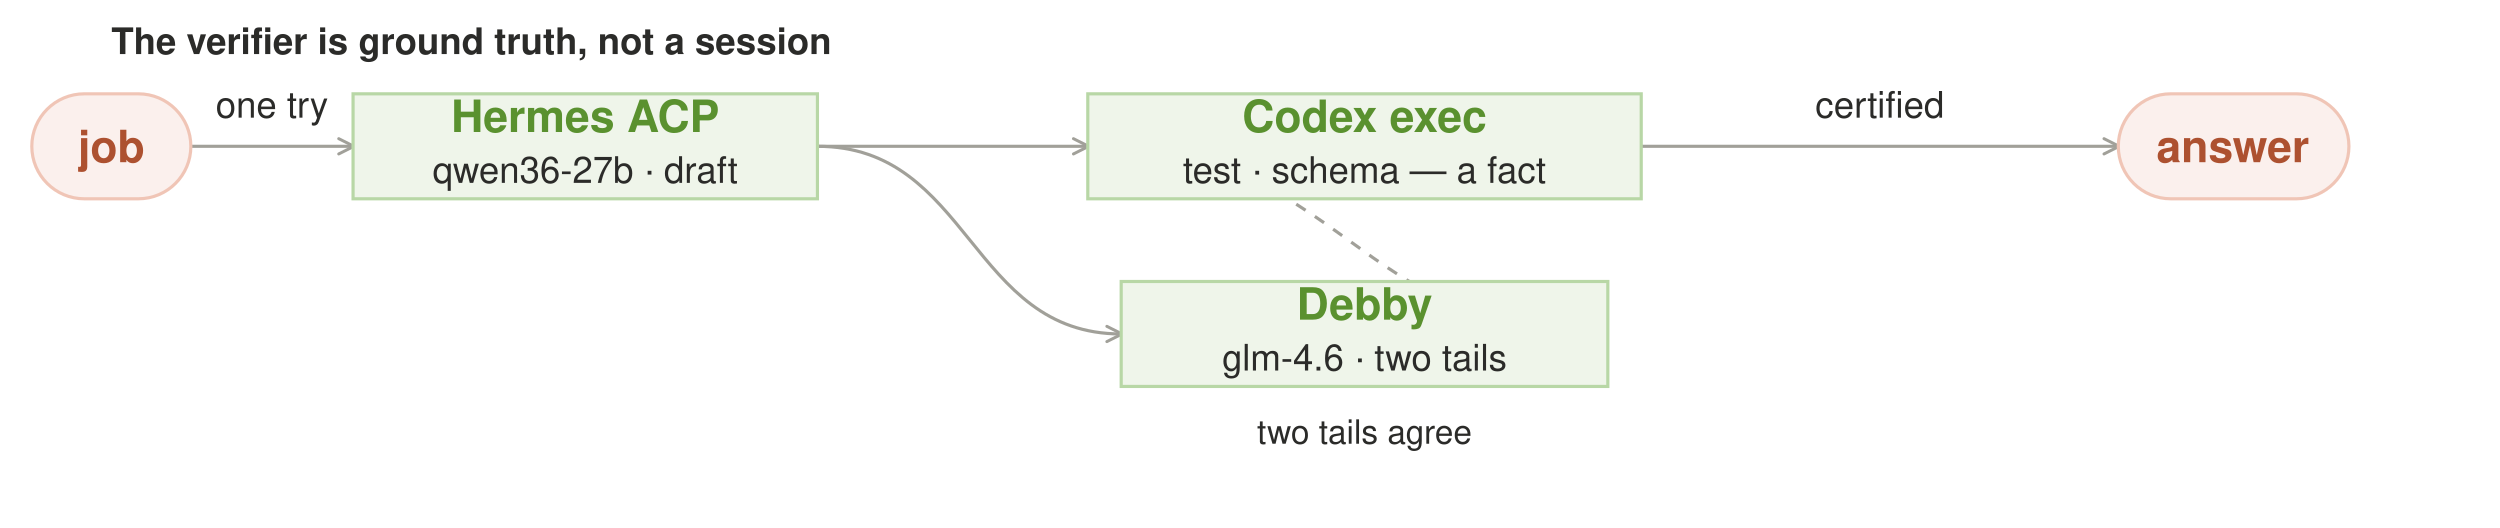
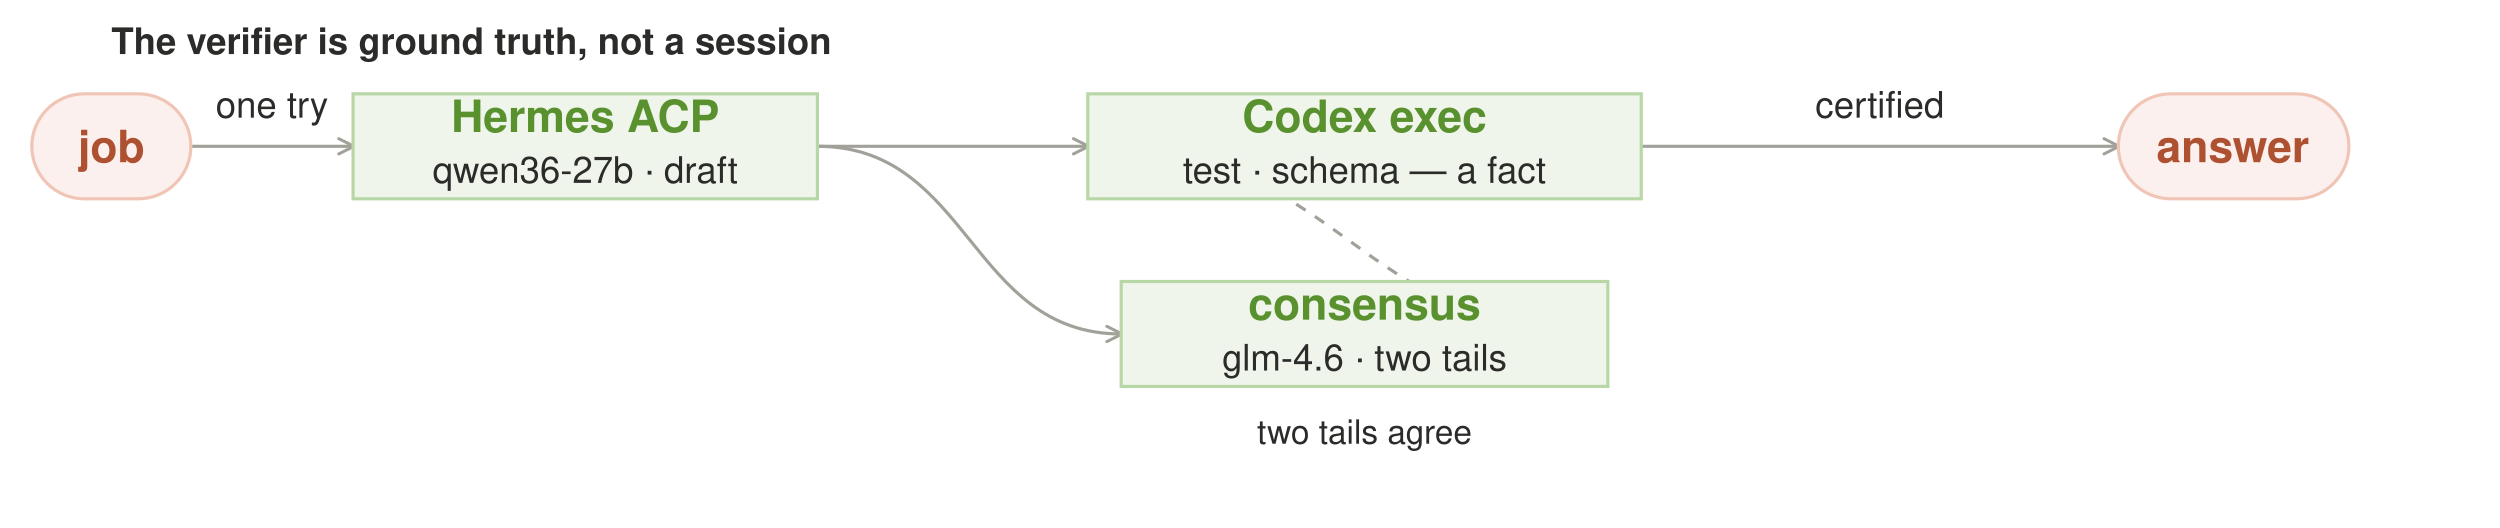
<svg xmlns="http://www.w3.org/2000/svg" viewBox="0 0 1572 332" font-family="Avenir Next, Nunito, Segoe UI, Helvetica, Arial, sans-serif">
  <defs>
    <marker id="ha" markerWidth="13.3" markerHeight="13.3" refX="11" refY="7.0" orient="auto" markerUnits="userSpaceOnUse">
      <path d="M2 2.2 L11.5 7.0 L2 11.8" fill="none" stroke="#a1a099" stroke-width="1.9" stroke-linecap="round" stroke-linejoin="round" />
    </marker>
    <marker id="Ha" markerWidth="18.1" markerHeight="18.1" refX="15" refY="9.5" orient="auto" markerUnits="userSpaceOnUse">
      <path d="M2 3.0 L15.6 9.5 L2 16.0" fill="none" stroke="#a1a099" stroke-width="3.0" stroke-linecap="round" stroke-linejoin="round" />
    </marker>
    <marker id="hg" markerWidth="13.3" markerHeight="13.3" refX="11" refY="7.0" orient="auto" markerUnits="userSpaceOnUse">
      <path d="M2 2.2 L11.5 7.0 L2 11.8" fill="none" stroke="#5a912f" stroke-width="1.9" stroke-linecap="round" stroke-linejoin="round" />
    </marker>
    <marker id="Hg" markerWidth="18.1" markerHeight="18.1" refX="15" refY="9.5" orient="auto" markerUnits="userSpaceOnUse">
      <path d="M2 3.0 L15.6 9.5 L2 16.0" fill="none" stroke="#5a912f" stroke-width="3.0" stroke-linecap="round" stroke-linejoin="round" />
    </marker>
    <marker id="hp" markerWidth="13.3" markerHeight="13.3" refX="11" refY="7.0" orient="auto" markerUnits="userSpaceOnUse">
      <path d="M2 2.2 L11.5 7.0 L2 11.8" fill="none" stroke="#5d579d" stroke-width="1.9" stroke-linecap="round" stroke-linejoin="round" />
    </marker>
    <marker id="Hp" markerWidth="18.1" markerHeight="18.1" refX="15" refY="9.5" orient="auto" markerUnits="userSpaceOnUse">
      <path d="M2 3.0 L15.6 9.5 L2 16.0" fill="none" stroke="#5d579d" stroke-width="3.0" stroke-linecap="round" stroke-linejoin="round" />
    </marker>
    <marker id="hc" markerWidth="13.3" markerHeight="13.3" refX="11" refY="7.0" orient="auto" markerUnits="userSpaceOnUse">
      <path d="M2 2.2 L11.5 7.0 L2 11.8" fill="none" stroke="#ad5130" stroke-width="1.9" stroke-linecap="round" stroke-linejoin="round" />
    </marker>
    <marker id="Hc" markerWidth="18.1" markerHeight="18.1" refX="15" refY="9.5" orient="auto" markerUnits="userSpaceOnUse">
      <path d="M2 3.0 L15.6 9.5 L2 16.0" fill="none" stroke="#ad5130" stroke-width="3.0" stroke-linecap="round" stroke-linejoin="round" />
    </marker>
    <marker id="hk" markerWidth="13.3" markerHeight="13.3" refX="11" refY="7.0" orient="auto" markerUnits="userSpaceOnUse">
      <path d="M2 2.2 L11.5 7.0 L2 11.8" fill="none" stroke="#2b2b29" stroke-width="1.9" stroke-linecap="round" stroke-linejoin="round" />
    </marker>
    <marker id="Hk" markerWidth="18.1" markerHeight="18.1" refX="15" refY="9.5" orient="auto" markerUnits="userSpaceOnUse">
      <path d="M2 3.0 L15.6 9.5 L2 16.0" fill="none" stroke="#2b2b29" stroke-width="3.0" stroke-linecap="round" stroke-linejoin="round" />
    </marker>
  </defs>
  <rect width="1572" height="332" fill="#fff" />
  <text x="70" y="34" text-anchor="start" fill="#2b2b29" font-size="23" font-weight="700">The verifier is ground truth, not a session</text>
  <text x="171" y="74" text-anchor="middle" fill="#2b2b29" font-size="23">one try</text>
  <text x="1182" y="74" text-anchor="middle" fill="#2b2b29" font-size="23">certified</text>
  <text x="760" y="452" text-anchor="middle" fill="#2b2b29" font-size="23">no fact to offer</text>
  <text x="985" y="367" text-anchor="middle" fill="#2b2b29" font-size="23">proposed only</text>
  <path d="M 120 92 C 171 92, 171 92, 222 92" fill="none" stroke="#a1a099" stroke-width="2" marker-end="url(#ha)" />
  <path d="M 514 92 C 599 92, 599 92, 684 92" fill="none" stroke="#a1a099" stroke-width="2" marker-end="url(#ha)" />
  <path d="M 1032 92 C 1182 92, 1182 92, 1332 92" fill="none" stroke="#a1a099" stroke-width="2" marker-end="url(#ha)" />
  <path d="M 514 92 C 610 92, 610 210, 705 210" fill="none" stroke="#a1a099" stroke-width="2" marker-end="url(#ha)" />
  <path d="M 1011 210 C 848 210, 848 92, 684 92" fill="none" stroke="#a1a099" stroke-width="2" stroke-dasharray="7 7" marker-end="url(#ha)" />
  <rect x="20" y="59" width="100" height="66" rx="33" fill="#fbf0ed" stroke="#f0c5b6" stroke-width="2" />
  <text x="70" y="102" text-anchor="middle" fill="#ad5130" font-size="28" font-weight="600">job</text>
  <rect x="222" y="59" width="292" height="66" rx="0" fill="#eff5ea" stroke="#b8d7a6" stroke-width="2" />
  <text x="368" y="83" text-anchor="middle" fill="#5a912f" font-size="28" font-weight="600">Hermes ACP</text>
  <text x="368" y="115" text-anchor="middle" fill="#2b2b29" font-size="23">qwen36-27b · draft</text>
  <rect x="684" y="59" width="348" height="66" rx="0" fill="#eff5ea" stroke="#b8d7a6" stroke-width="2" />
  <text x="858" y="83" text-anchor="middle" fill="#5a912f" font-size="28" font-weight="600">Codex exec</text>
  <text x="858" y="115" text-anchor="middle" fill="#2b2b29" font-size="23">test · schema — a fact</text>
  <rect x="705" y="177" width="306" height="66" rx="0" fill="#eff5ea" stroke="#b8d7a6" stroke-width="2" />
-   <text x="858" y="201" text-anchor="middle" fill="#5a912f" font-size="28" font-weight="600">Debby</text>
+   <text x="858" y="201" text-anchor="middle" fill="#5a912f" font-size="28" font-weight="600">consensus</text>
  <text x="858" y="233" text-anchor="middle" fill="#2b2b29" font-size="23">glm-4.6 · two tails</text>
  <text x="858" y="279" text-anchor="middle" fill="#2b2b29" font-size="21">two tails agree</text>
  <rect x="1332" y="59" width="145" height="66" rx="33" fill="#fbf0ed" stroke="#f0c5b6" stroke-width="2" />
  <text x="1404" y="102" text-anchor="middle" fill="#ad5130" font-size="28" font-weight="600">answer</text>
</svg>
